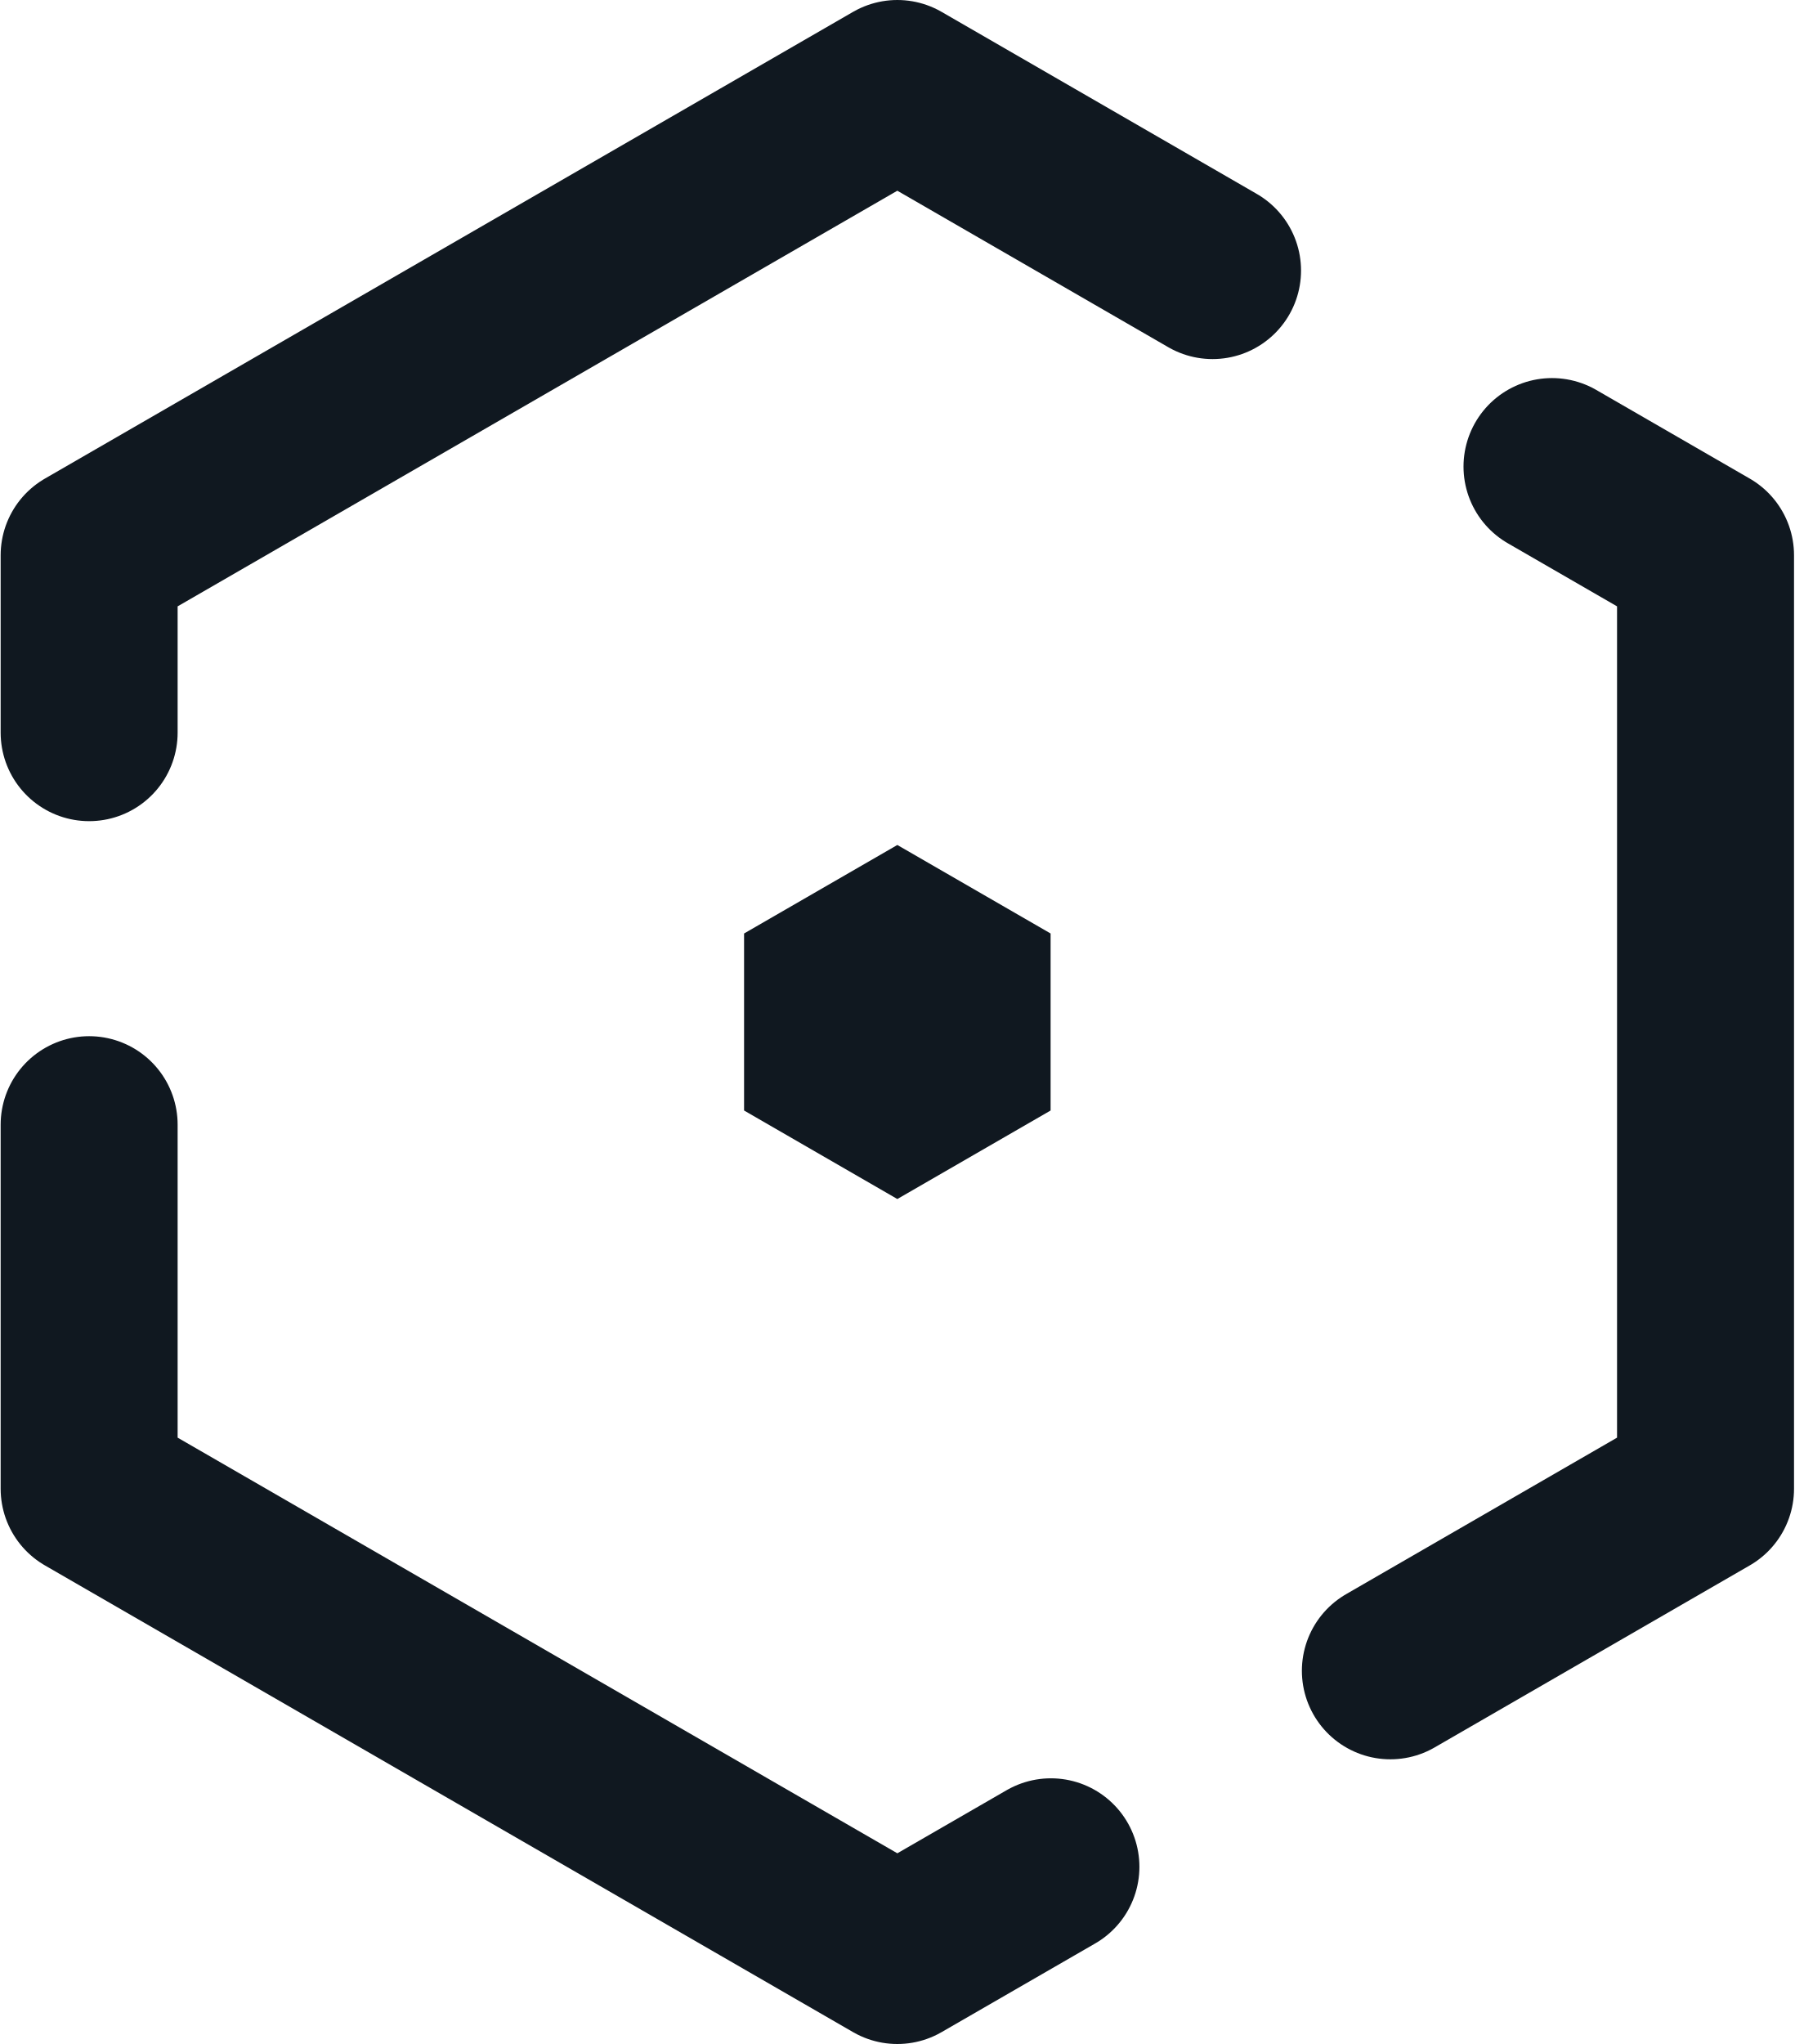
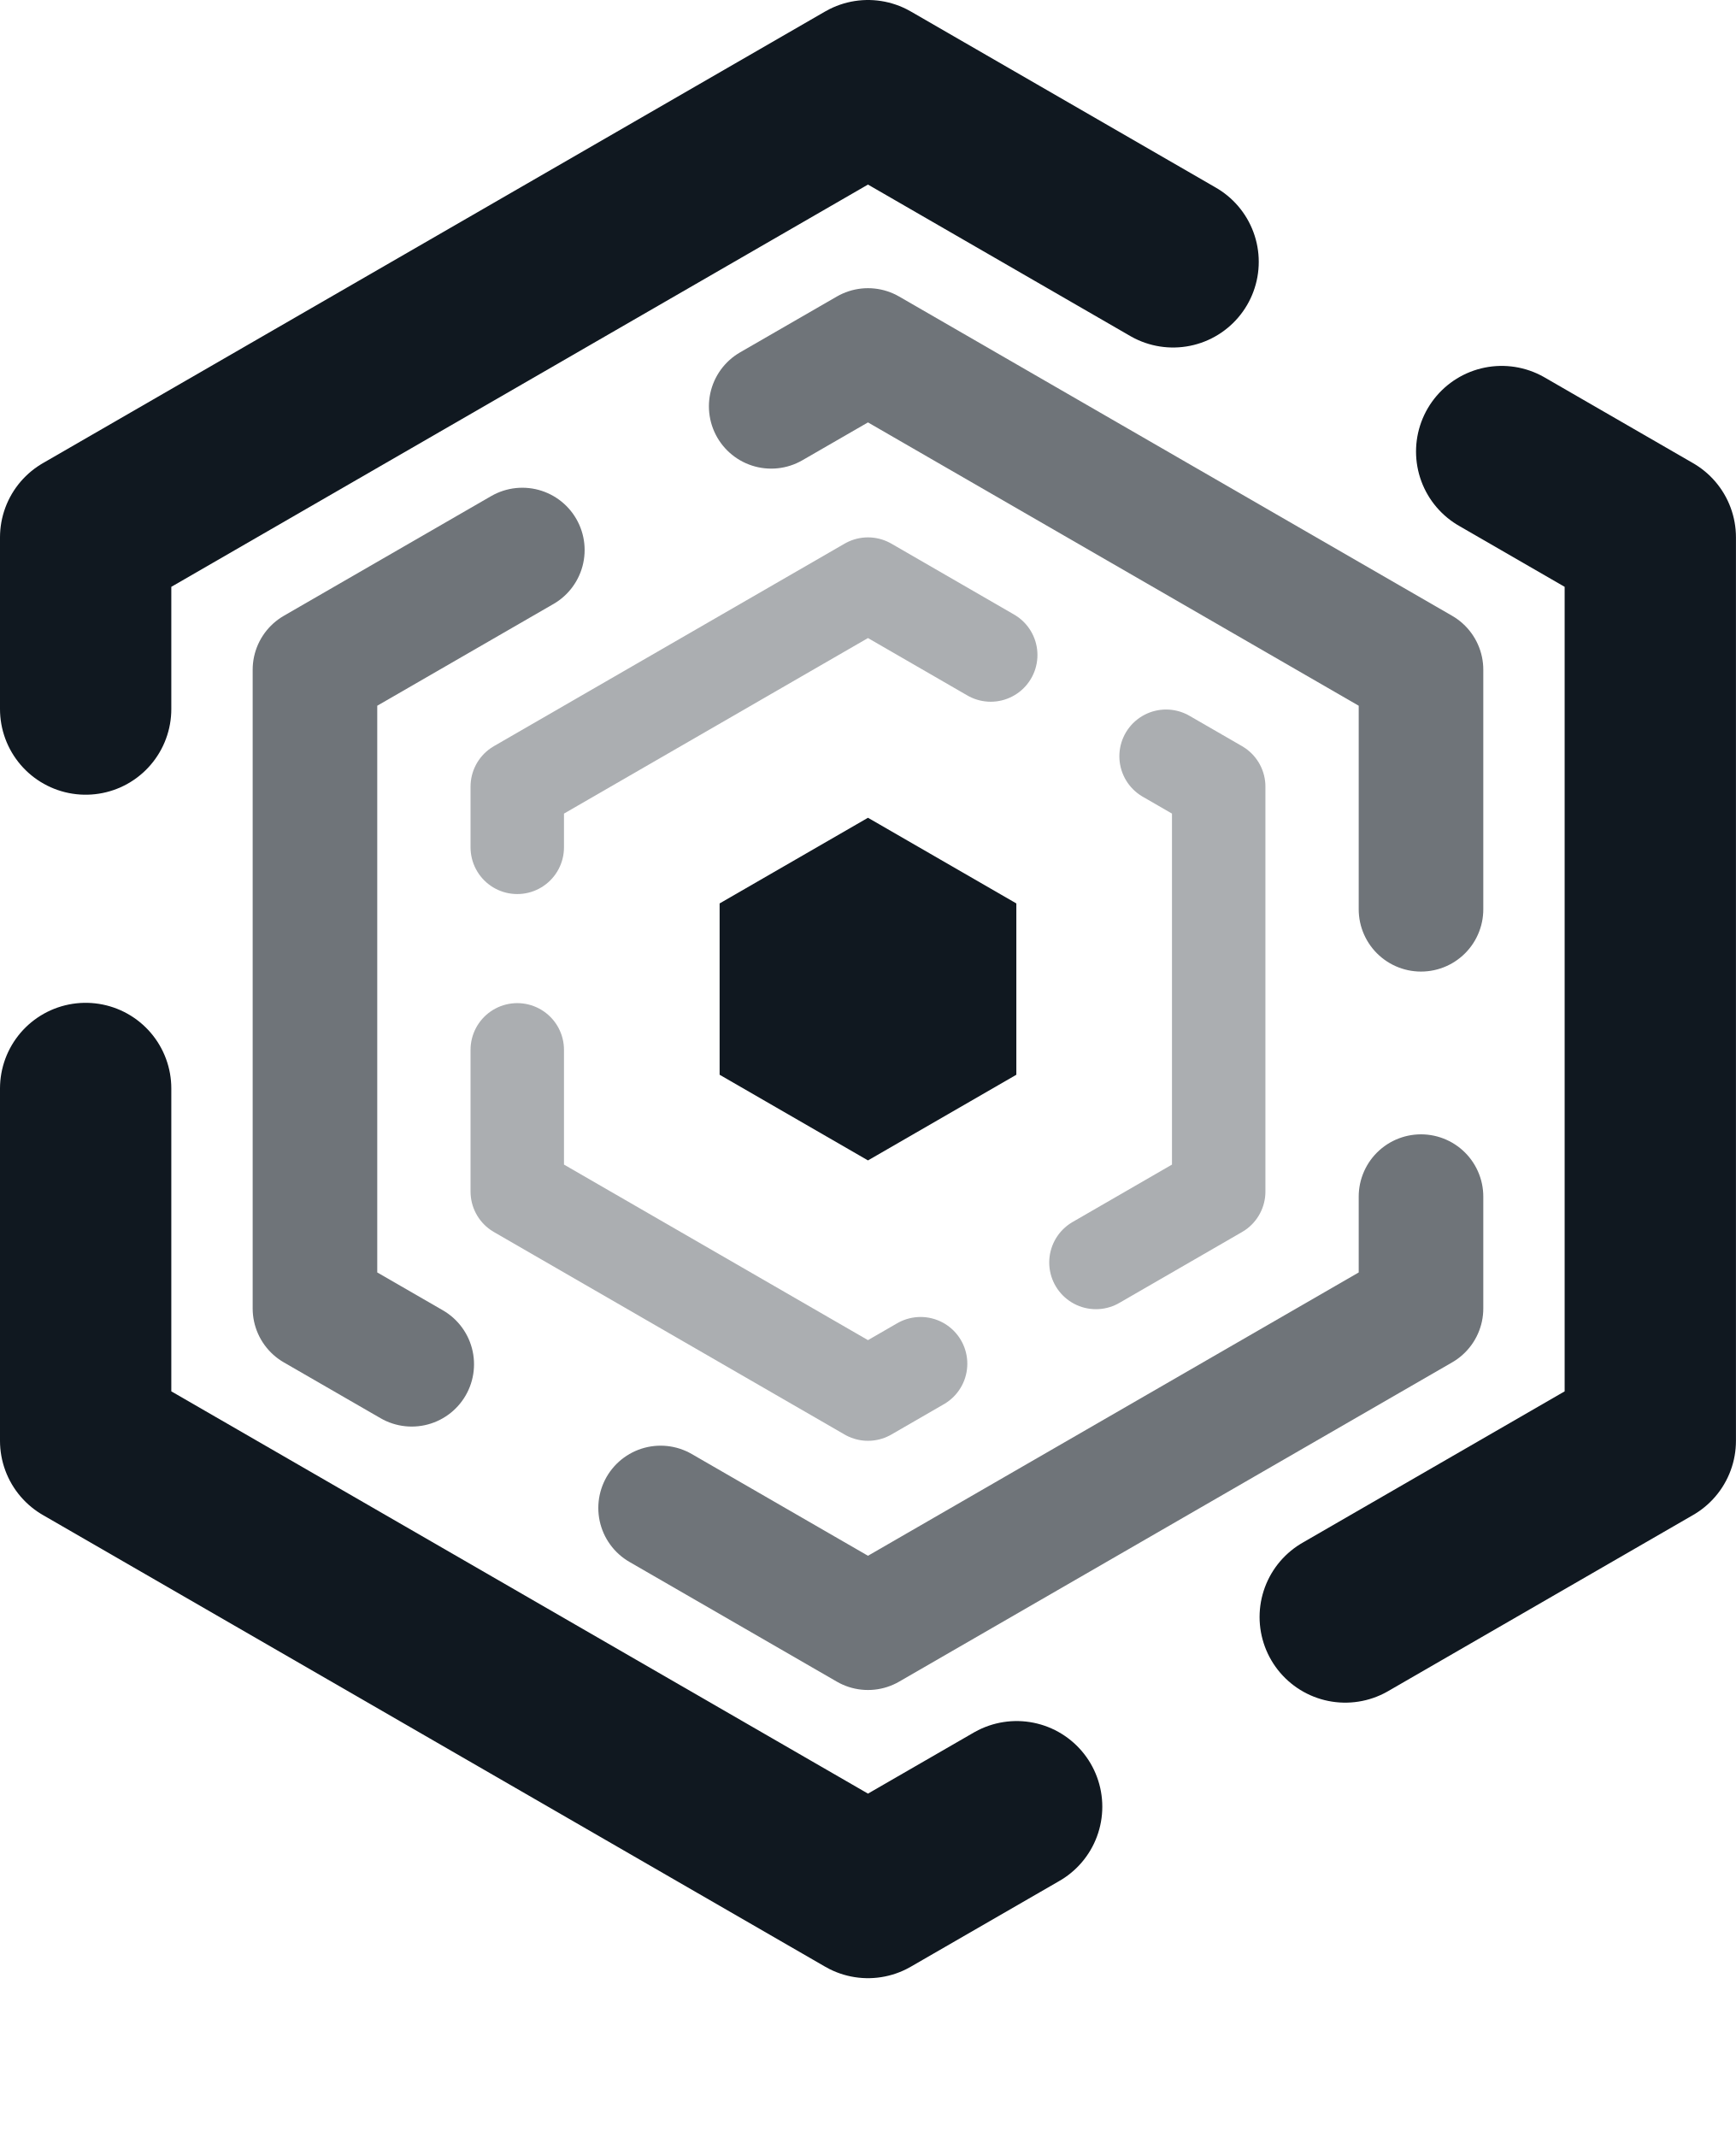
- <svg xmlns="http://www.w3.org/2000/svg" width="339" height="386" viewBox="27.57 3.94 338.86 386.12">
+ <svg xmlns="http://www.w3.org/2000/svg" width="338.86" height="417.12" viewBox="27.57 3.94 338.86 417.12">
  <style>
-     .ring { stroke: #101820; }
+     .ink { stroke: #101820; }
    .core { fill: #101820; }
    @media (prefers-color-scheme: dark) {
-       .ring { stroke: #E8EEF3; }
+       .ink { stroke: #E8EEF3; }
      .core { fill: #E8EEF3; }
    }
  </style>
-   <g class="ring" fill="none" stroke-width="33.44" stroke-linecap="round" stroke-linejoin="round">
-     <path d="M320.70,92.08 L349.71,108.83 L349.71,285.17 L290.16,319.56" />
-     <path d="M226.02,356.59 L197.00,373.34 L44.29,285.17 L44.29,216.40" />
-     <path d="M44.29,142.34 L44.29,108.83 L197.00,20.66 L256.56,55.05" />
+   <g class="ink" fill="none" stroke-linecap="round" stroke-linejoin="round">
+     <g stroke-width="33.44">
+       <path d="M320.70,92.08 L349.71,108.83 L349.71,285.17 L290.16,319.56" />
+       <path d="M226.02,356.59 L197.00,373.34 L44.29,285.17 L44.29,216.40" />
+       <path d="M44.29,142.34 L44.29,108.83 L197.00,20.66 L256.56,55.05" />
+     </g>
+     <g stroke-width="24.32" stroke-opacity="0.6">
+       <path d="M304.95,237.51 L304.95,259.33 L197.00,321.65 L156.52,298.28" />
+       <path d="M107.94,270.23 L89.05,259.33 L89.05,134.67 L129.53,111.30" />
+       <path d="M178.11,83.25 L197.00,72.35 L304.95,134.67 L304.95,181.42" />
+     </g>
+     <g stroke-width="18.24" stroke-opacity="0.35">
+       <path d="M255.19,151.55 L265.46,157.48 L265.46,236.52 L241.50,250.36" />
+       <path d="M207.27,270.12 L197.00,276.05 L128.54,236.52 L128.54,208.86" />
+       <path d="M128.54,169.33 L128.54,157.48 L197.00,117.95 L220.96,131.79" />
+     </g>
  </g>
  <path class="core" d="M197.00,163.56 L225.96,180.28 L225.96,213.72 L197.00,230.44 L168.04,213.72 L168.04,180.28 Z" />
</svg>
